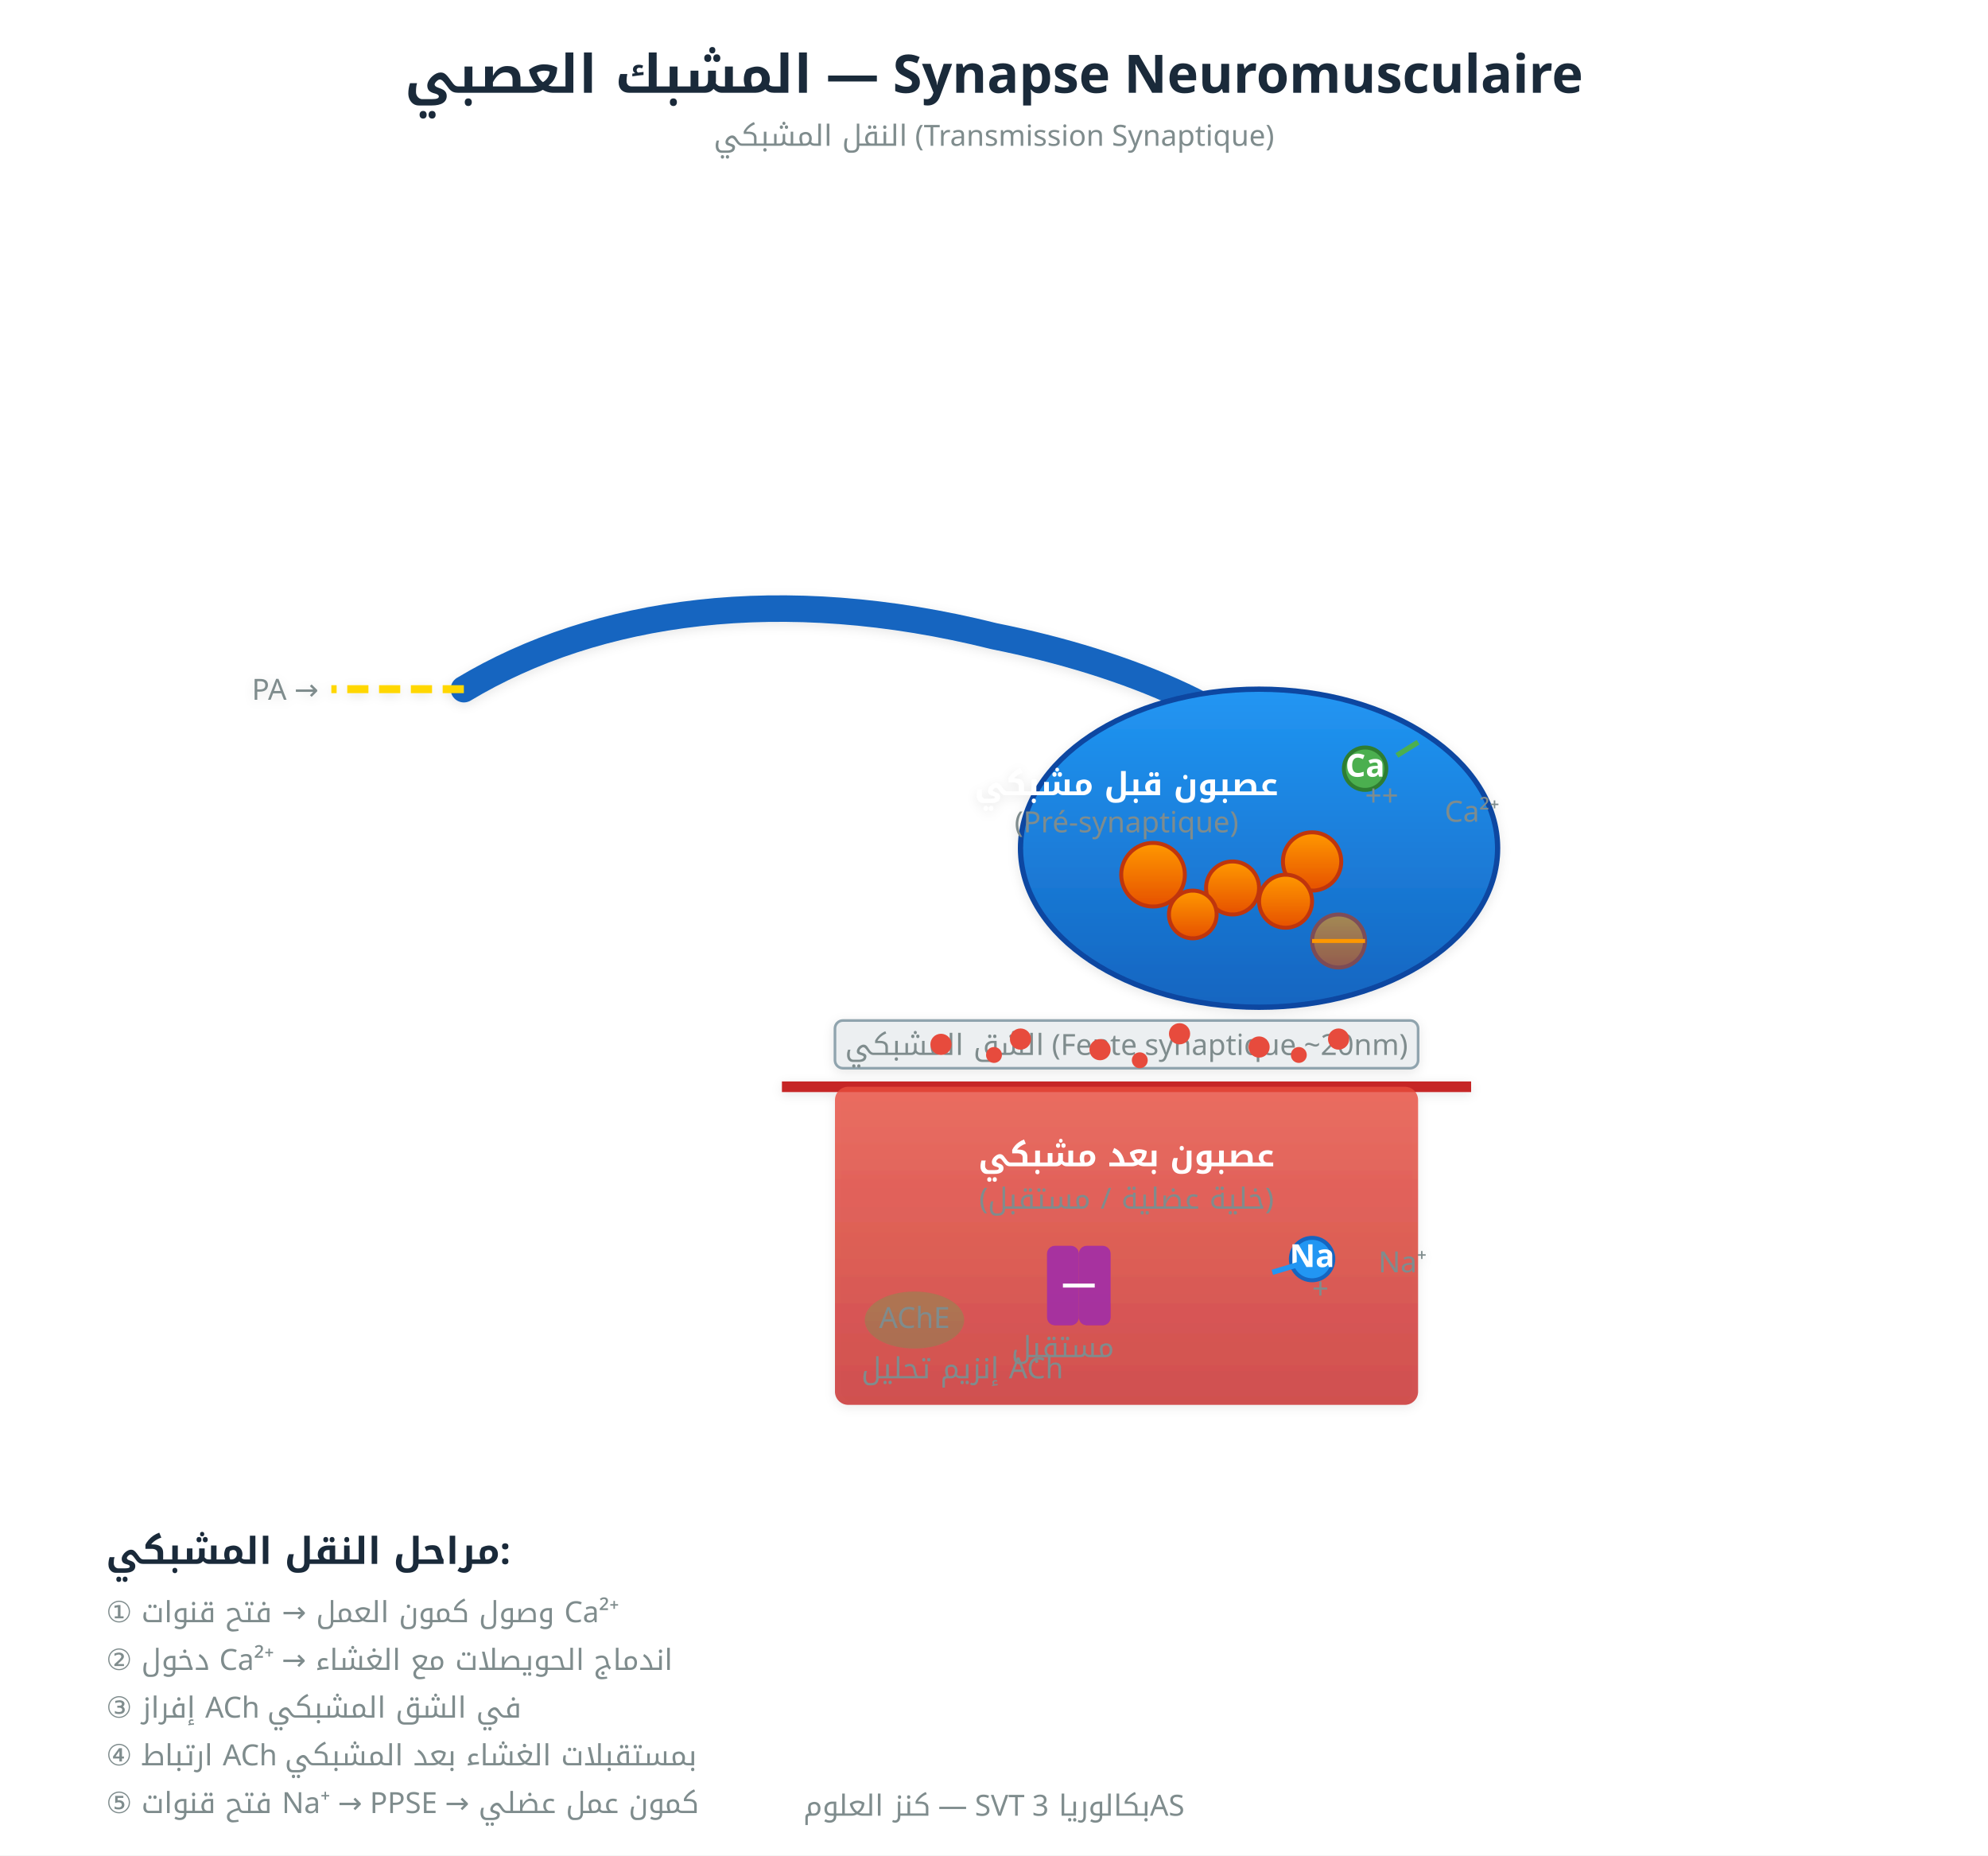
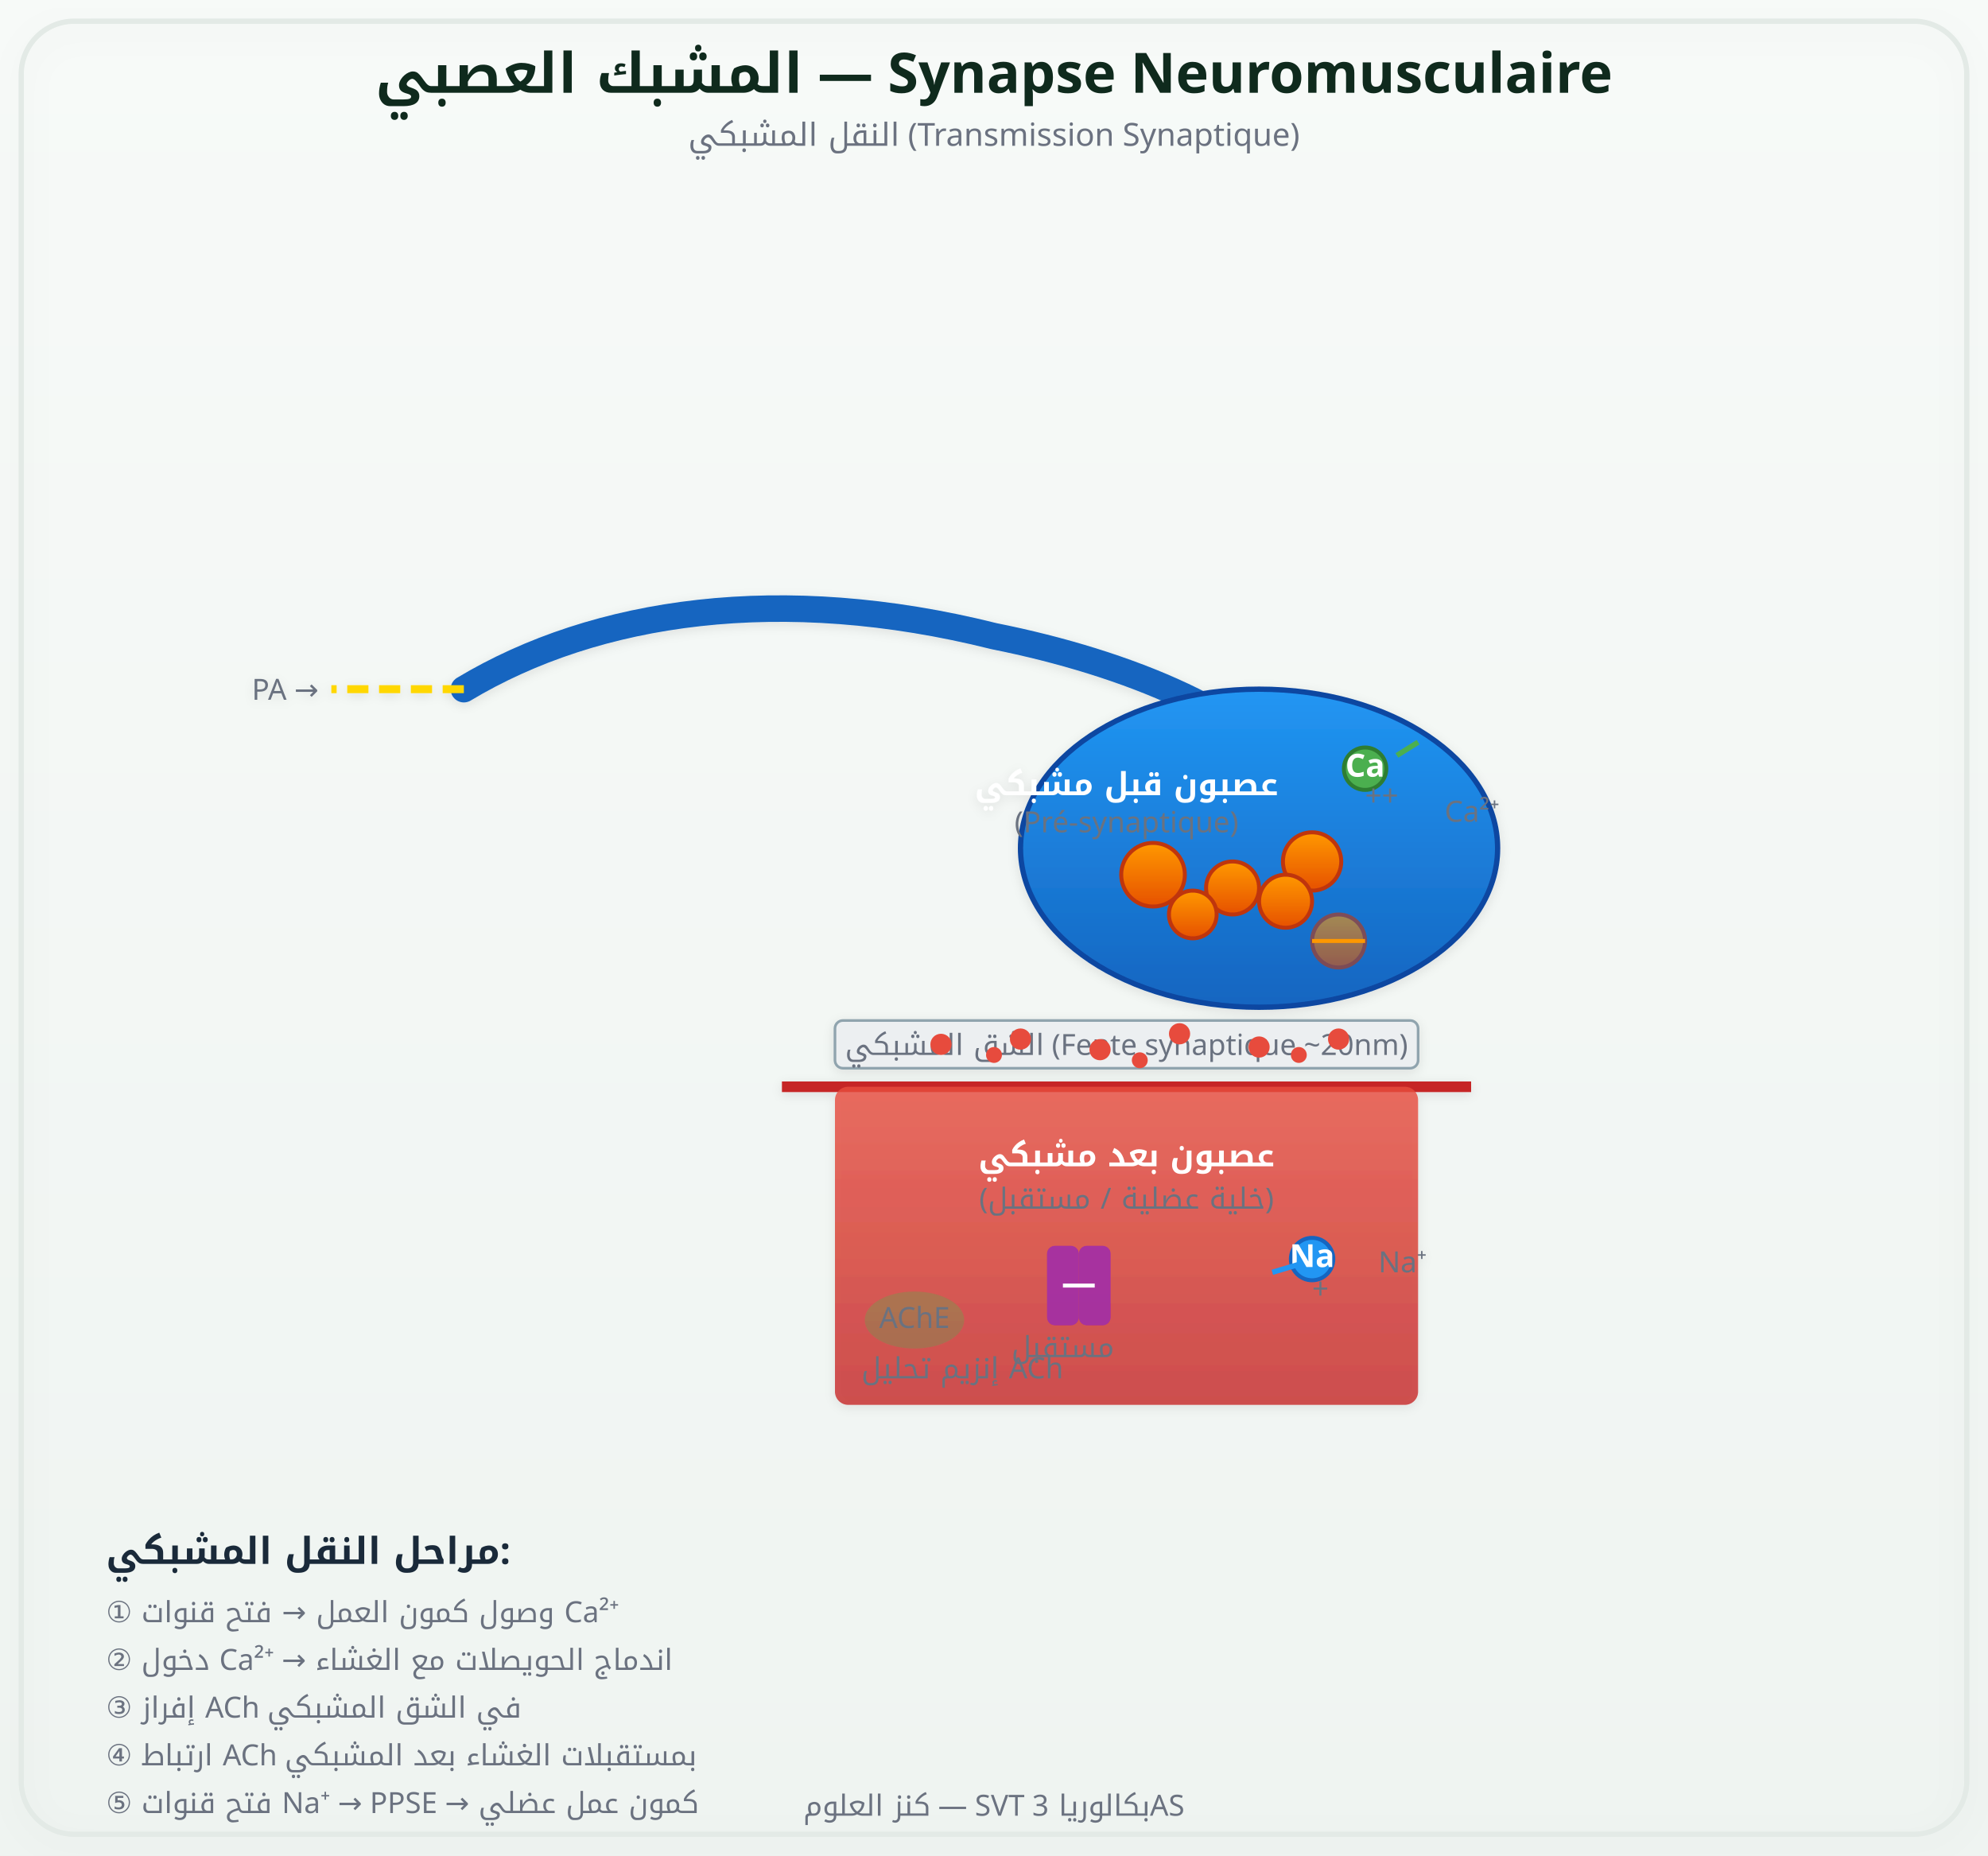
<svg xmlns="http://www.w3.org/2000/svg" viewBox="0 0 750 700" width="750" height="700">
  <defs>
-     <style>
-       text { font-family: 'Noto Kufi Arabic', sans-serif; }
-       .title { font-size: 20px; font-weight: bold; fill: #1A2A3A; }
-       .label-ar { font-size: 14px; font-weight: bold; fill: #1A2A3A; }
-       .label-fr { font-size: 11px; fill: #7F8C8D; }
-       .label-small { font-size: 11px; fill: #7F8C8D; }
-       .label-white { font-size: 12px; font-weight: bold; fill: #FFFFFF; }
-     </style>
+     <style>text{font-family:'Noto Kufi Arabic','Segoe UI',system-ui,sans-serif;}
+ .title,.t{font-size:21px;font-weight:800;fill:#0F2A1D;}
+ .subtitle{font-size:13px;fill:#6B7280;}
+ .label-ar,.la{font-size:14px;font-weight:700;fill:#1A2A3A;}
+ .label-fr{font-size:12px;fill:#6B7280;}
+ .label-small,.ls{font-size:11px;fill:#6B7280;}
+ .label-white,.lw{font-size:12px;font-weight:700;fill:#FFFFFF;}</style>
    <linearGradient id="pre" x1="0" y1="0" x2="0" y2="1">
      <stop offset="0%" stop-color="#2196F3" />
      <stop offset="100%" stop-color="#1565C0" />
    </linearGradient>
    <linearGradient id="post" x1="0" y1="0" x2="0" y2="1">
      <stop offset="0%" stop-color="#E74C3C" />
      <stop offset="100%" stop-color="#C62828" />
    </linearGradient>
    <linearGradient id="vesicle" x1="0" y1="0" x2="0" y2="1">
      <stop offset="0%" stop-color="#FF9800" />
      <stop offset="100%" stop-color="#E65100" />
    </linearGradient>
    <filter id="shadow">
      <feDropShadow dx="0" dy="1" stdDeviation="2" flood-opacity="0.1" />
    </filter>
+     <linearGradient id="kunzBg" x1="0" y1="0" x2="0" y2="1">
+       <stop offset="0%" stop-color="#F7FAF8" />
+       <stop offset="100%" stop-color="#EFF4F1" />
+     </linearGradient>
+     <filter id="kunzShadow" x="-5%" y="-5%" width="110%" height="110%">
+       <feDropShadow dx="0" dy="3" stdDeviation="6" flood-color="#006d37" flood-opacity="0.06" />
+     </filter>
  </defs>
-   <rect width="750" height="700" fill="#FFFFFF" />
+   <rect width="750" height="700" fill="url(#kunzBg)" />
+   <rect x="8" y="8" width="734" height="684" rx="20" fill="none" stroke="#E3EAE6" stroke-width="2" filter="url(#kunzShadow)" />
  <text x="375" y="35" text-anchor="middle" class="title">المشبك العصبي — Synapse Neuromusculaire</text>
  <text x="375" y="55" text-anchor="middle" class="label-fr">النقل المشبكي (Transmission Synaptique)</text>
  <g transform="translate(375, 380)" filter="url(#shadow)">
    <path d="M -200,-120 C -150,-150 -80,-160 0,-140 C 50,-130 100,-110 120,-80" fill="none" stroke="#1565C0" stroke-width="10" stroke-linecap="round" />
    <ellipse cx="100" cy="-60" rx="90" ry="60" fill="url(#pre)" stroke="#0D47A1" stroke-width="2" />
    <text x="50" y="-80" text-anchor="middle" class="label-white" font-size="12">عصبون قبل مشبكي</text>
    <text x="50" y="-66" text-anchor="middle" class="label-small" fill="#BBDEFB">(Pré-synaptique)</text>
    <path d="M -200,-120 L -250,-120" fill="none" stroke="#FFD700" stroke-width="3" stroke-dasharray="8,4" />
    <text x="-280" y="-116" class="label-small" fill="#FFD700">PA →</text>
    <g transform="translate(140, -90)">
      <circle cx="0" cy="0" r="8" fill="#4CAF50" stroke="#2E7D32" stroke-width="1.5" />
      <text x="0" y="3" text-anchor="middle" class="label-white" font-size="9">Ca</text>
      <text x="0" y="14" class="label-small" fill="#4CAF50">++</text>
      <path d="M 20,-10 L 12,-5" fill="none" stroke="#4CAF50" stroke-width="2" />
    </g>
    <text x="170" y="-70" class="label-small" fill="#4CAF50">Ca²⁺</text>
    <circle cx="60" cy="-50" r="12" fill="url(#vesicle)" stroke="#BF360C" stroke-width="1.5" />
    <circle cx="90" cy="-45" r="10" fill="url(#vesicle)" stroke="#BF360C" stroke-width="1.5" />
    <circle cx="120" cy="-55" r="11" fill="url(#vesicle)" stroke="#BF360C" stroke-width="1.5" />
    <circle cx="75" cy="-35" r="9" fill="url(#vesicle)" stroke="#BF360C" stroke-width="1.5" />
    <circle cx="110" cy="-40" r="10" fill="url(#vesicle)" stroke="#BF360C" stroke-width="1.5" />
    <circle cx="130" cy="-25" r="10" fill="url(#vesicle)" stroke="#BF360C" stroke-width="1.5" opacity="0.6" />
    <path d="M 120,-25 L 140,-25" fill="none" stroke="#FF9800" stroke-width="1.5" />
    <rect x="-60" y="5" width="220" height="18" rx="3" fill="#ECEFF1" stroke="#90A4AE" stroke-width="1" />
    <text x="50" y="18" text-anchor="middle" class="label-small" fill="#546E7A">الشق المشبكي (Fente synaptique ~20nm)</text>
    <g>
      <circle cx="-20" cy="14" r="4" fill="#E74C3C" />
      <circle cx="10" cy="12" r="4" fill="#E74C3C" />
      <circle cx="40" cy="16" r="4" fill="#E74C3C" />
      <circle cx="70" cy="10" r="4" fill="#E74C3C" />
      <circle cx="100" cy="15" r="4" fill="#E74C3C" />
      <circle cx="130" cy="12" r="4" fill="#E74C3C" />
      <circle cx="0" cy="18" r="3" fill="#E74C3C" />
      <circle cx="55" cy="20" r="3" fill="#E74C3C" />
      <circle cx="115" cy="18" r="3" fill="#E74C3C" />
    </g>
    <path d="M -80,30 L 180,30" fill="none" stroke="#C62828" stroke-width="4" />
    <rect x="-60" y="30" width="220" height="120" fill="url(#post)" opacity="0.8" rx="5" />
    <text x="50" y="60" text-anchor="middle" class="label-white" font-size="12">عصبون بعد مشبكي</text>
    <text x="50" y="76" text-anchor="middle" class="label-small" fill="#FFCDD2">(خلية عضلية / مستقبل)</text>
    <g transform="translate(20, 90)">
      <rect x="0" y="0" width="12" height="30" rx="3" fill="#9C27B0" opacity="0.8" />
      <rect x="12" y="0" width="12" height="30" rx="3" fill="#9C27B0" opacity="0.8" />
      <line x1="6" y1="15" x2="18" y2="15" stroke="#FFF" stroke-width="1.5" />
      <text x="6" y="42" text-anchor="middle" class="label-small" fill="#9C27B0" font-size="9">مستقبل</text>
    </g>
    <g transform="translate(120, 95)">
      <circle cx="0" cy="0" r="8" fill="#2196F3" stroke="#1565C0" stroke-width="1.5" />
      <text x="0" y="3" text-anchor="middle" class="label-white" font-size="9">Na</text>
      <text x="0" y="15" class="label-small" fill="#2196F3">+</text>
      <path d="M -15,5 L -5,2" fill="none" stroke="#2196F3" stroke-width="2" />
    </g>
    <text x="145" y="100" class="label-small" fill="#2196F3">Na⁺</text>
    <g transform="translate(-30, 118)">
      <ellipse cx="0" cy="0" rx="18" ry="10" fill="#4CAF50" opacity="0.3" stroke="#4CAF50" stroke-width="1.5" />
      <text x="0" y="3" text-anchor="middle" class="label-small" fill="#2E7D32" font-size="9">AChE</text>
    </g>
    <text x="-50" y="140" class="label-small" fill="#2E7D32">إنزيم تحليل ACh</text>
  </g>
  <g transform="translate(40, 590)">
    <text x="0" y="0" class="label-ar">مراحل النقل المشبكي:</text>
    <text x="0" y="22" class="label-small">① وصول كمون العمل → فتح قنوات Ca²⁺</text>
    <text x="0" y="40" class="label-small">② دخول Ca²⁺ → اندماج الحويصلات مع الغشاء</text>
    <text x="0" y="58" class="label-small">③ إفراز ACh في الشق المشبكي</text>
    <text x="0" y="76" class="label-small">④ ارتباط ACh بمستقبلات الغشاء بعد المشبكي</text>
    <text x="0" y="94" class="label-small">⑤ فتح قنوات Na⁺ → PPSE → كمون عمل عضلي</text>
  </g>
  <text x="375" y="685" text-anchor="middle" class="label-small">كنز العلوم — SVT بكالوريا 3AS</text>
</svg>
